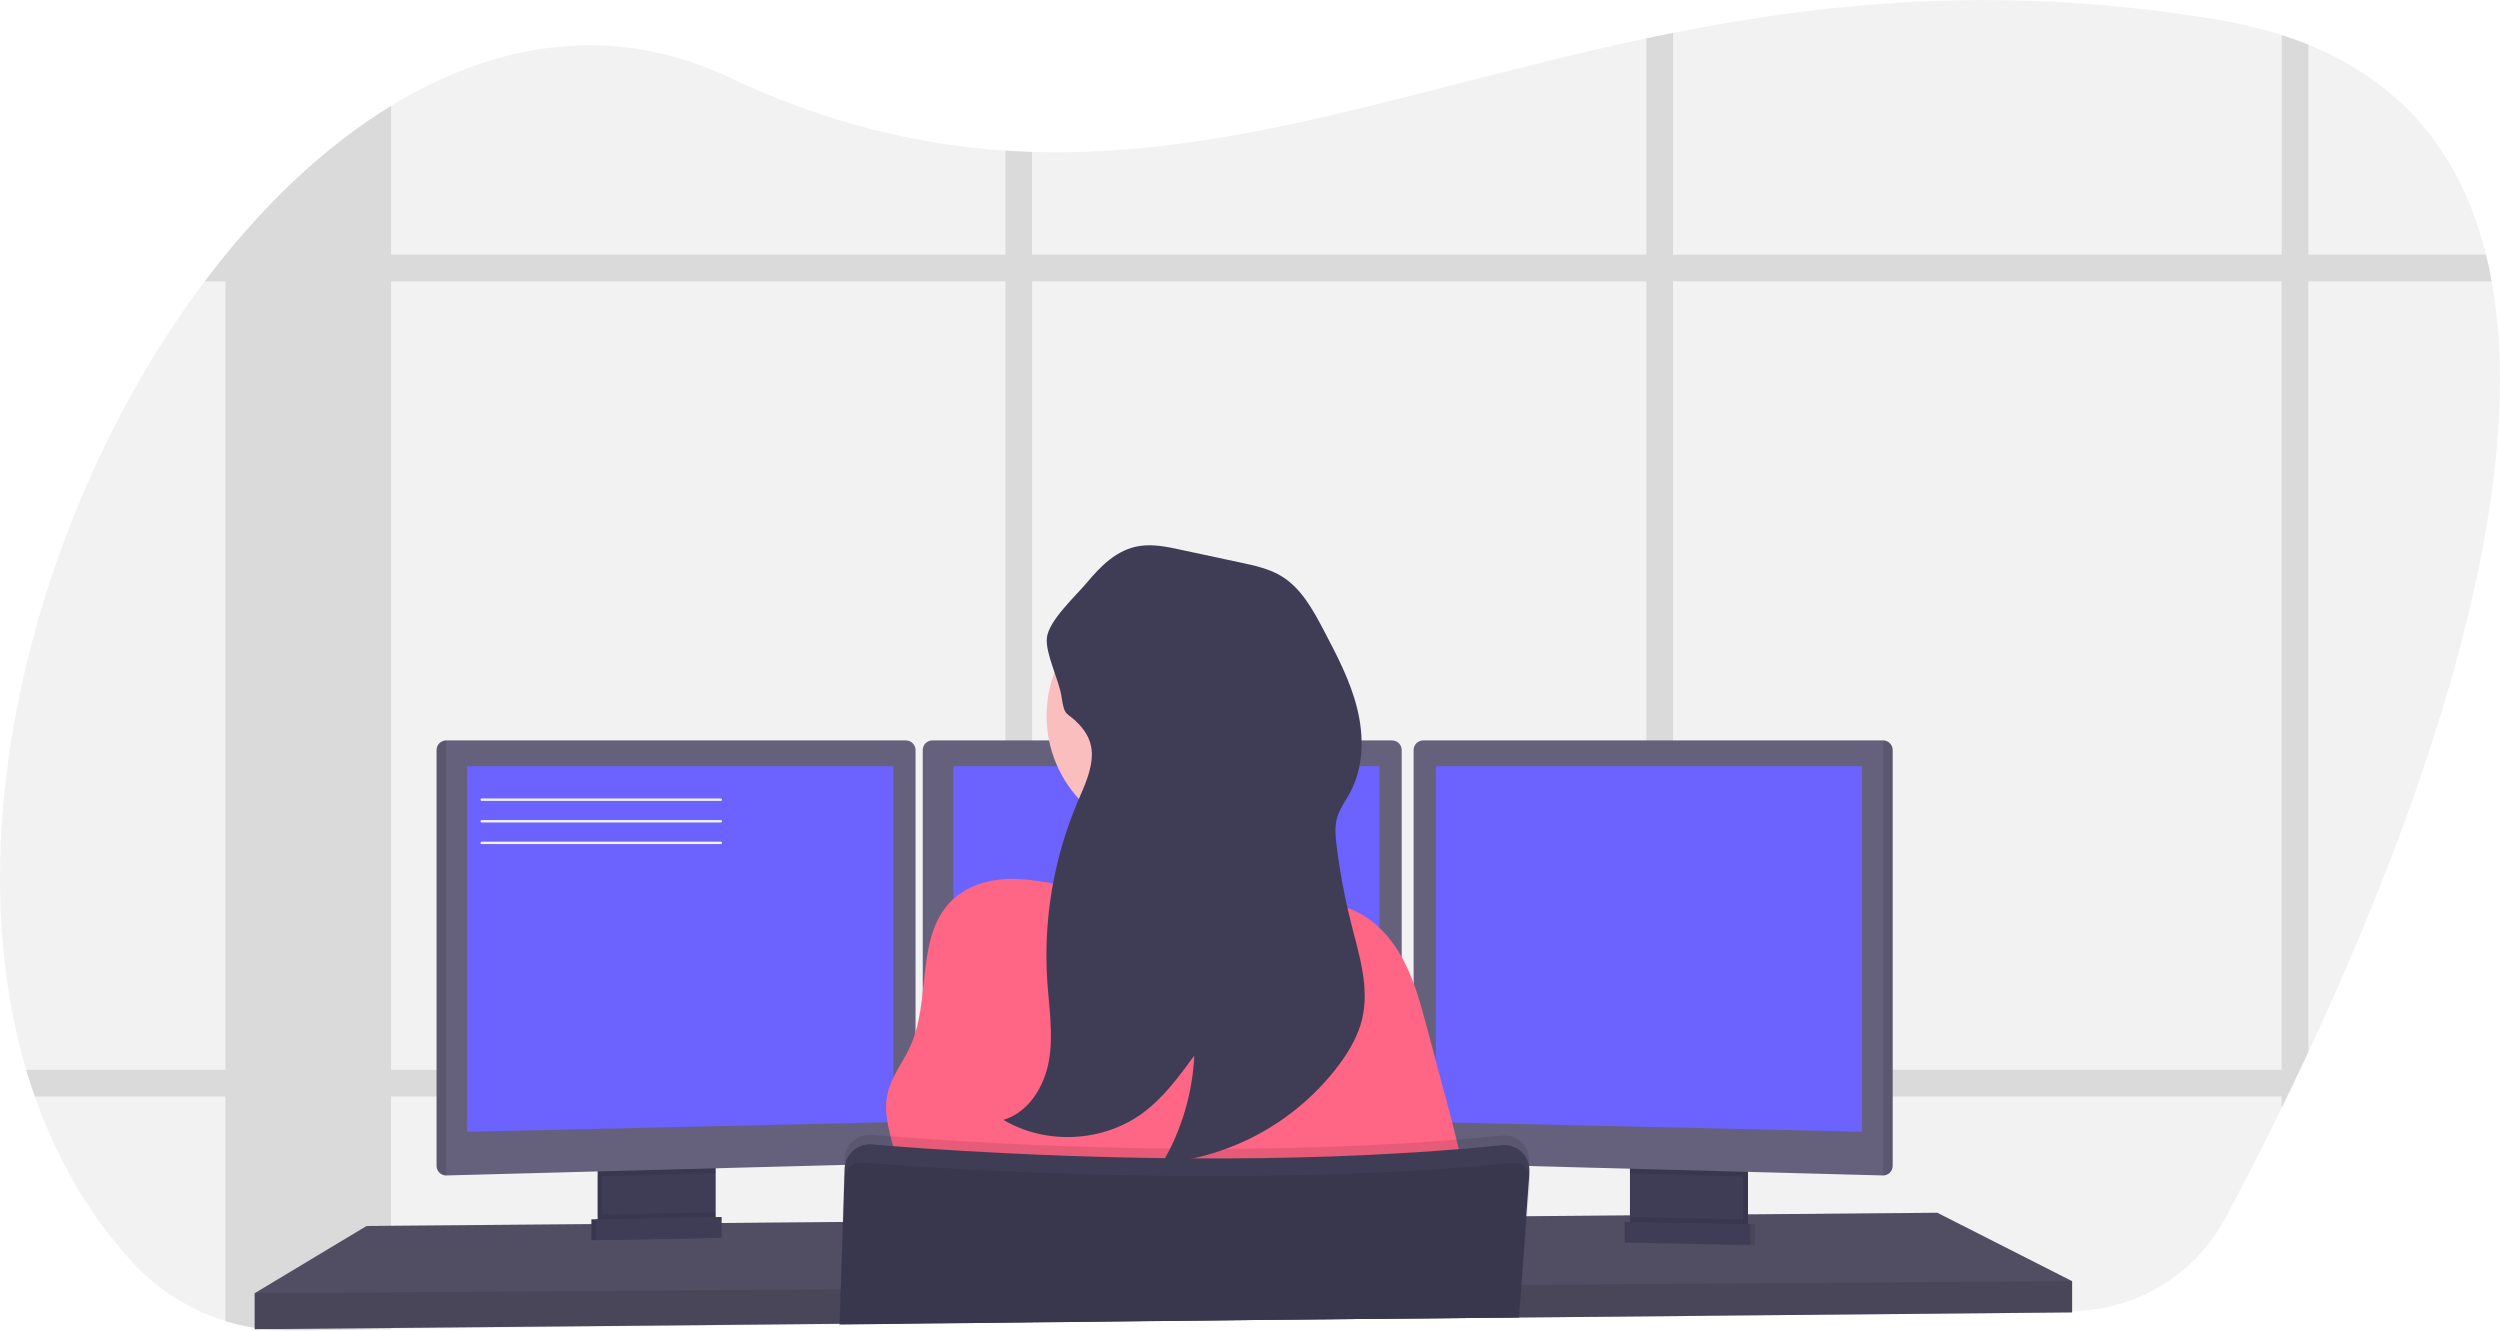
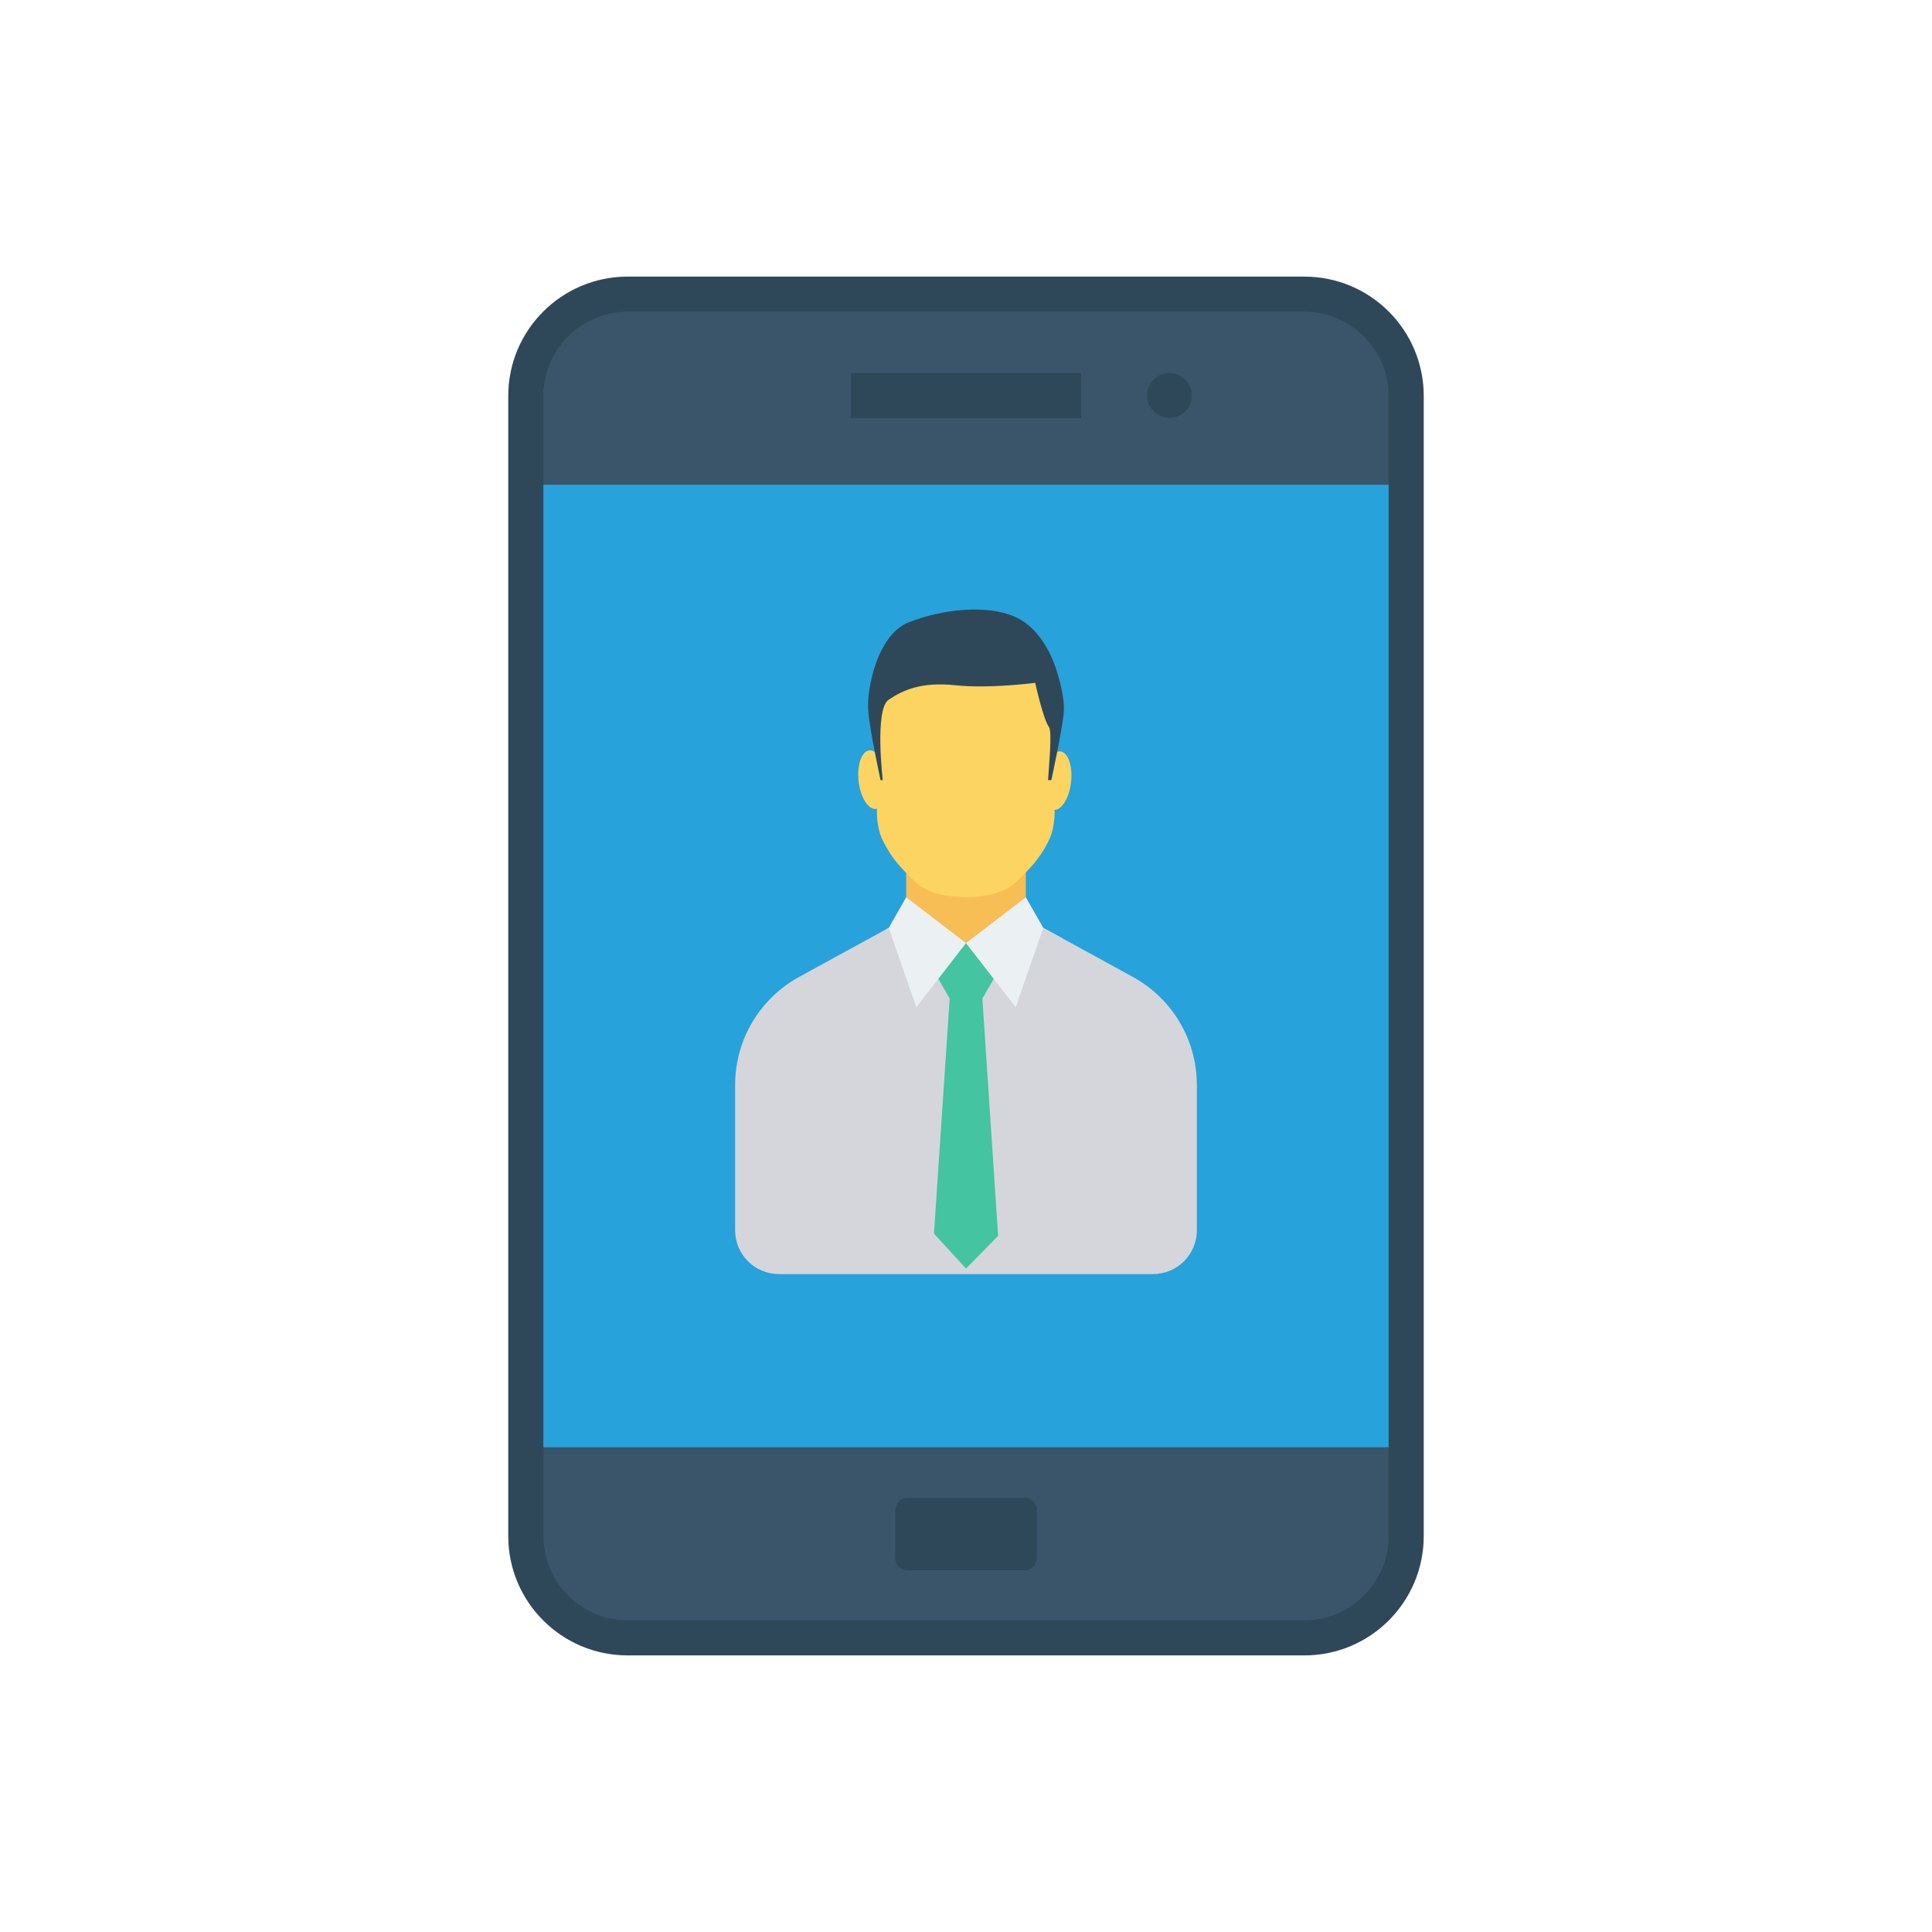
- <svg xmlns="http://www.w3.org/2000/svg" id="e6d15d18-a685-4480-ac2b-bd578043a679" data-name="Layer 1" width="1041.32" height="554.17" viewBox="0 0 1041.32 554.17">
-   <path d="M1040.82,611.12q-1.74,3.75-3.47,7.4-2.7,5.67-5.33,11.12c-.78,1.61-1.56,3.19-2.32,4.77-8.6,17.57-16.63,33.11-23.45,45.89A73.21,73.21,0,0,1,942.44,719l-151.65,1.65h-1.6l-13,.14-11.12.12-34.1.37-1.38,0-17.36.19h-.53l-107,1.16-95.51,1-11.11.12-69,.75H429l-44.75.48h-.48l-141.5,1.53-42.33.46a88,88,0,0,1-10.79-.54h0c-1.22-.14-2.44-.3-3.65-.49a87.38,87.38,0,0,1-51.29-27.54C116,678.37,102.75,655,93.85,629.64q-1.93-5.49-3.6-11.12C59.44,514.37,97,380,164.6,290.08q4.25-5.64,8.64-11l.07-.08c20.79-25.52,44.1-46.84,68.93-62,44-26.91,92.75-34.49,140.7-11.9,40.57,19.12,78.45,28.11,115.17,30.55,3.71.24,7.42.42,11.11.53,84.23,2.65,163.17-27.7,255.87-47.29,3.69-.78,7.39-1.55,11.12-2.28,66.13-13.16,139.49-20.1,226.73-5.51a189.09,189.09,0,0,1,26.76,6.4q5.77,1.86,11.12,4c41.64,16.94,64.35,48.24,74,87.46q1.37,5.46,2.37,11.11C1134.3,384.41,1084.19,518.23,1040.82,611.12Z" transform="translate(-79.34 -172.91)" fill="#f2f2f2" />
-   <path d="M576.36,618.52a95.22,95.22,0,0,1-1.87,11.12h93.7V618.52Zm-78.25,62.81,11.11-.09V653.77c-3.81-.17-7.52-.34-11.11-.52ZM265.19,618.52v11.12h198.5V618.52ZM1114.87,279h-74V191.51q-5.35-2.17-11.12-4V279H776.21V186.58c-3.73.73-7.43,1.5-11.12,2.28V279H509.22V236.15c-3.69-.11-7.4-.29-11.11-.53V279H242.24V217c-24.83,15.16-48.14,36.48-68.93,62h-.07v.08q-4.4,5.4-8.64,11h8.64V618.52h-83q1.66,5.63,3.6,11.12h79.39v93.62a87,87,0,0,0,12.2,2.79c1.21.19,2.43.35,3.65.49h0a88,88,0,0,0,10.79.54l42.33-.46v-97H498.11v94.21l11.11-.12V629.64H765.09V721l11.12-.12V629.64H1029.7v4.77c.76-1.58,1.54-3.16,2.32-4.77q2.63-5.45,5.33-11.12,1.73-3.64,3.47-7.4v-321h76.42Q1116.23,284.43,1114.87,279ZM242.24,618.52V290.08H498.11V618.52Zm267,0V290.08H765.09V618.52Zm520.48,0H776.21V290.08H1029.7Z" transform="translate(-79.34 -172.91)" opacity="0.1" />
-   <polygon points="863.09 533.65 863.09 546.65 711.17 548.05 709.55 548.08 651.81 548.61 650.43 548.63 632.88 548.78 632.36 548.78 525.38 549.77 349.77 551.4 349.62 551.4 304.97 551.82 304.49 551.83 106.09 553.65 106.09 538.65 152.74 510.65 246.34 509.87 248.34 509.86 249 509.85 251 509.82 295.94 509.45 297.95 509.44 298.59 509.43 300.59 509.42 315 509.3 315.38 509.29 350.93 508.99 351.22 508.99 628.62 506.65 635.41 506.6 636.09 506.6 641.27 506.55 678.92 506.24 680.92 506.21 682.77 506.19 683.73 506.19 695.44 506.1 697.76 506.07 700.87 506.05 710.62 505.96 726.09 505.83 728.09 505.81 731.57 505.79 732.22 505.79 806.93 505.15 863.09 533.65" fill="#65617d" />
-   <polygon points="863.09 533.65 863.09 546.65 711.17 548.05 709.55 548.08 651.81 548.61 650.43 548.63 632.88 548.78 632.36 548.78 525.38 549.77 349.77 551.4 349.62 551.4 304.97 551.82 304.49 551.83 106.09 553.65 106.09 538.65 152.74 510.65 246.34 509.87 248.34 509.86 249 509.85 251 509.82 295.94 509.45 297.95 509.44 298.59 509.43 300.59 509.42 315 509.3 315.38 509.29 350.93 508.99 351.22 508.99 628.62 506.65 635.41 506.6 636.09 506.6 641.27 506.55 678.92 506.24 680.92 506.21 682.77 506.19 683.73 506.19 695.44 506.1 697.76 506.07 700.87 506.05 710.62 505.96 726.09 505.83 728.09 505.81 731.57 505.79 732.22 505.79 806.93 505.15 863.09 533.65" opacity="0.2" />
-   <path d="M375.44,656.57v24.49a6.13,6.13,0,0,1-3.5,5.54,6,6,0,0,1-2.5.6l-34.9.74a6,6,0,0,1-2.7-.57,6.12,6.12,0,0,1-3.57-5.57V656.57Z" transform="translate(-79.34 -172.91)" fill="#3f3d56" />
-   <path d="M375.44,656.57v24.49a6.13,6.13,0,0,1-3.5,5.54,6,6,0,0,1-2.5.6l-34.9.74a6,6,0,0,1-2.7-.57,6.12,6.12,0,0,1-3.57-5.57V656.57Z" transform="translate(-79.34 -172.91)" opacity="0.1" />
-   <path d="M377.44,656.57v24.49a6.13,6.13,0,0,1-3.5,5.54,6,6,0,0,1-2.5.6l-34.9.74a6,6,0,0,1-2.7-.57,6.12,6.12,0,0,1-3.57-5.57V656.57Z" transform="translate(-79.34 -172.91)" fill="#3f3d56" />
-   <rect x="680.92" y="483.65" width="47.17" height="31.5" fill="#3f3d56" />
-   <rect x="680.92" y="483.65" width="47.17" height="31.5" opacity="0.1" />
-   <rect x="678.92" y="483.65" width="47.17" height="31.5" fill="#3f3d56" />
-   <polygon points="298.09 483.65 298.09 488.62 250.92 489.88 250.92 483.65 298.09 483.65" opacity="0.1" />
-   <path d="M460.69,485.27v168.2a4,4,0,0,1-3.85,3.95l-191.65,5.1h-.05a4,4,0,0,1-3.95-3.95V485.27a4,4,0,0,1,3.95-3.95h191.6A4,4,0,0,1,460.69,485.27Z" transform="translate(-79.34 -172.91)" fill="#65617d" />
-   <path d="M265.19,481.32v181.2h-.05a4,4,0,0,1-3.95-3.95V485.27a4,4,0,0,1,3.95-3.95Z" transform="translate(-79.34 -172.91)" opacity="0.1" />
-   <polygon points="194.59 319.15 372.09 319.15 372.09 467.4 194.59 471.4 194.59 319.15" fill="#6c63ff" />
-   <polygon points="726.09 483.65 726.09 490.06 678.92 488.8 678.92 483.65 726.09 483.65" opacity="0.1" />
-   <path d="M867.69,485.27v173.3a4,4,0,0,1-4,3.95h0L672,657.42a4,4,0,0,1-3.85-3.95V485.27a4,4,0,0,1,3.95-3.95h191.6A4,4,0,0,1,867.69,485.27Z" transform="translate(-79.34 -172.91)" fill="#65617d" />
-   <path d="M867.69,485.27v173.3a4,4,0,0,1-4,3.95h0V481.32h0A4,4,0,0,1,867.69,485.27Z" transform="translate(-79.34 -172.91)" opacity="0.1" />
-   <polygon points="775.59 319.15 598.09 319.15 598.09 467.4 775.59 471.4 775.59 319.15" fill="#6c63ff" />
-   <path d="M663.19,485.27v168.2a4,4,0,0,1-3.85,3.95l-191.65,5.1h0a4,4,0,0,1-4-3.95V485.27a4,4,0,0,1,3.95-3.95h191.6A4,4,0,0,1,663.19,485.27Z" transform="translate(-79.34 -172.91)" fill="#65617d" />
-   <polygon points="397.09 319.15 574.59 319.15 574.59 467.4 397.09 471.4 397.09 319.15" fill="#6c63ff" />
-   <polygon points="863.09 533.65 863.09 546.65 711.17 548.05 709.55 548.08 651.81 548.61 650.43 548.63 632.88 548.78 632.36 548.78 525.38 549.77 349.77 551.4 349.62 551.4 304.97 551.82 304.49 551.83 106.09 553.65 106.09 538.65 308.6 537.32 309.08 537.32 350.07 537.04 350.26 537.04 633.34 535.17 633.63 535.17 633.8 535.16 634.27 535.16 639.06 535.13 640.52 535.13 715.01 534.63 719.41 534.61 720.39 534.6 863.09 533.65" opacity="0.1" />
-   <circle cx="487.26" cy="298.15" r="51.33" fill="#fbbebe" />
-   <path d="M617.94,550.07s-99.5,12-90,0c3.44-4.34,4.39-17.2,4.2-31.85-.06-4.45-.22-9.06-.45-13.65-1.1-22-3.75-43.5-3.75-43.5s87-41,77-8.5c-4,13.13-2.69,31.57.35,48.88.89,5.05,1.92,10,3,14.7A344.67,344.67,0,0,0,617.94,550.07Z" transform="translate(-79.34 -172.91)" fill="#fbbebe" />
-   <path d="M585.47,546c11.51-2.13,23.7-6,34.53-1.54,2.85,1.17,5.47,2.88,8.39,3.86s6.12,1.22,9.16,1.91c10.68,2.42,19.34,10.55,24.9,20s8.44,20.14,11.26,30.72l6.9,25.83c6,22.45,12,45.09,13.39,68.3a2437.62,2437.62,0,0,1-250.84,1.43c5.44-10.34,11-21.31,10.54-33s-7.19-23.22-4.76-34.74c1.55-7.34,6.57-13.39,9.64-20.22,8.75-19.52,1.94-45.79,17.32-60.65,6.92-6.68,17-9.21,26.63-8.89,12.28.41,24.85,4.24,37,6.11C555.09,547.48,569.79,548.88,585.47,546Z" transform="translate(-79.34 -172.91)" fill="#ff6584" />
-   <path d="M716.37,657.17l-.1,1.43v.1l-.17,2.3-1.33,18.51-1.61,22.3-.46,6.28-1,13.44v.17l-107,1L429.11,724.6l0,.84h-.14l0-.84v-.28l.45-14.36.86-28.06.74-23.79.07-2.37a10.53,10.53,0,0,1,11.42-10.17c4.72.4,10.85.89,18.18,1.41l3,.22c42.33,2.94,120.56,6.74,199.5,2,1.66-.09,3.33-.19,5-.31,12.24-.77,24.47-1.76,36.58-3a10.53,10.53,0,0,1,11.6,11.23Z" transform="translate(-79.34 -172.91)" opacity="0.1" />
-   <path d="M429.08,725.44l0-.84,175.62-1.91,107-1H712v-.17l1-13.44.43-6,1.64-22.61,1.29-17.9,0-.44a10.62,10.62,0,0,0-.11-2.47.3.3,0,0,0,0-.1,10.39,10.39,0,0,0-2-4.64,10.54,10.54,0,0,0-9.42-4c-12.11,1.24-24.34,2.23-36.58,3-1.67.12-3.34.22-5,.31-78.94,4.69-157.17.89-199.5-2l-3-.22c-7.33-.52-13.46-1-18.18-1.41a10.54,10.54,0,0,0-11.24,8.53,11,11,0,0,0-.18,1.64l-.68,22.16L429.54,710l-.44,14.36v.28l0,.84Z" transform="translate(-79.34 -172.91)" fill="#3f3d56" />
-   <path d="M716.67,664.18l-1.23,15.33-1.83,22.85-.46,5.72-1,12.81-.06.64v.17h0l-.15,1.48.11-1.48h-.29l-107,1L429.11,724.6v-.28l.49-14.36,1-28.06.64-18.65A6.36,6.36,0,0,1,434.3,658a6.25,6.25,0,0,1,3.78-.9c2.1.17,4.68.37,7.69.59,4.89.36,10.92.78,17.94,1.22,13,.82,29.31,1.7,48,2.42,52,2,122.2,2.67,188.88-3.17,3-.26,6.1-.55,9.13-.84a6.26,6.26,0,0,1,3.48.66,5.16,5.16,0,0,1,.86.54,6.14,6.14,0,0,1,2,2.46,3.56,3.56,0,0,1,.25.61A6.28,6.28,0,0,1,716.67,664.18Z" transform="translate(-79.34 -172.91)" opacity="0.1" />
-   <path d="M377.44,677.87v3.19a6.13,6.13,0,0,1-3.5,5.54l-40.1.77a6.12,6.12,0,0,1-3.57-5.57v-3Z" transform="translate(-79.34 -172.91)" opacity="0.1" />
-   <polygon points="298.59 515.57 246.34 516.57 246.34 507.9 298.59 506.9 298.59 515.57" fill="#3f3d56" />
-   <polygon points="298.59 515.57 246.34 516.57 246.34 507.9 298.59 506.9 298.59 515.57" opacity="0.1" />
-   <polygon points="300.59 515.57 248.34 516.57 248.34 507.9 300.59 506.9 300.59 515.57" fill="#3f3d56" />
-   <path d="M758.56,679.87v3.19a6.13,6.13,0,0,0,3.5,5.54l40.1.77a6.12,6.12,0,0,0,3.57-5.57v-3Z" transform="translate(-79.34 -172.91)" opacity="0.1" />
-   <polygon points="678.72 517.57 730.97 518.57 730.97 509.9 678.72 508.9 678.72 517.57" opacity="0.1" />
-   <polygon points="676.72 517.57 728.97 518.57 728.97 509.9 676.72 508.9 676.72 517.57" fill="#3f3d56" />
-   <path d="M534.13,486.79c.08,7-3.16,13.6-5.91,20.07a163.49,163.49,0,0,0-12.66,74.71c.73,11,2.58,22,.73,32.9s-8.43,21.77-19,24.9c17.53,10.45,41.26,9.35,57.76-2.66,8.79-6.4,15.34-15.33,21.75-24.11a97.86,97.86,0,0,1-13.31,44.75A103.43,103.43,0,0,0,637,616.53c4.31-5.81,8.06-12.19,9.72-19.23,3.09-13-1.22-26.51-4.51-39.5a266.06,266.06,0,0,1-6.17-33c-.43-3.56-.78-7.22.1-10.7,1-4.07,3.67-7.51,5.64-11.22,5.6-10.54,5.73-23.3,2.86-34.88s-8.49-22.26-14.06-32.81c-4.46-8.46-9.3-17.31-17.46-22.28-5.1-3.1-11-4.39-16.88-5.64l-25.37-5.43c-5.55-1.19-11.26-2.38-16.87-1.51-9.47,1.48-16.14,8.32-22,15.34-4.59,5.46-15.81,15.71-16.6,22.86-.72,6.59,5.1,17.63,6.09,24.58,1.3,9,2.22,6,7.3,11.52C532,478.05,534.07,482,534.13,486.79Z" transform="translate(-79.34 -172.91)" fill="#3f3d56" />
-   <path d="M379.6,506.5H280a.5.5,0,0,1,0-1h99.6a.5.5,0,0,1,0,1Z" transform="translate(-79.34 -172.91)" fill="#f2f2f2" />
-   <path d="M379.6,515.5H280a.5.5,0,0,1,0-1h99.6a.5.5,0,0,1,0,1Z" transform="translate(-79.34 -172.91)" fill="#f2f2f2" />
-   <path d="M379.6,524.5H280a.5.5,0,0,1,0-1h99.6a.5.5,0,0,1,0,1Z" transform="translate(-79.34 -172.91)" fill="#f2f2f2" />
+ <svg xmlns="http://www.w3.org/2000/svg" enable-background="new 0 0 110 110" height="512" viewBox="0 0 110 110" width="512">
+   <path d="m74.265 15.749h-38.531c-3.754 0-6.797 3.043-6.797 6.797v64.909c0 3.754 3.043 6.797 6.797 6.797h38.531c3.754 0 6.797-3.043 6.797-6.797v-64.909c-0-3.754-3.043-6.797-6.797-6.797z" fill="#2f4859" />
+   <path d="m35.734 92.251c-2.645 0-4.796-2.152-4.796-4.797v-64.908c0-2.645 2.151-4.797 4.796-4.797h38.531c2.645 0 4.797 2.152 4.797 4.797v64.908c0 2.645-2.152 4.797-4.797 4.797z" fill="#3a556a" />
+   <path d="m30.938 27.6h48.124v54.801h-48.124z" fill="#27a2db" />
+   <g fill="#2f4859">
+     <path d="m48.444 21.238h13.113v2.557h-13.113z" />
+     <path d="m66.586 21.238c-.706 0-1.278.572-1.278 1.278 0 .706.572 1.278 1.278 1.278.706 0 1.278-.572 1.278-1.278 0-.706-.572-1.278-1.278-1.278z" />
+     <path d="m58.323 85.275h-6.645c-.39 0-.707.316-.707.707v2.719c0 .39.316.707.707.707h6.645c.39 0 .707-.316.707-.707v-2.719c0-.39-.316-.707-.707-.707z" />
+   </g>
+   <path d="m51.594 45.564h6.812v9.268h-6.812z" fill="#f7be56" />
+   <path d="m60.491 71.37v-17.944l-1.094-.599-4.397.87-4.397-.87-.188.103v18.44z" fill="#d5d6db" />
+   <path d="m66.326 57.06c-.524-.576-1.14-1.062-1.824-1.437l-4.388-2.404-.717-.393-.419.082c-.288 2.307-1.397 10.163-3.975 17.805-2.579-7.639-3.689-15.493-3.977-17.803l-.423-.084-.707.387-4.4 2.41c-.684.374-1.3.86-1.822 1.437-1.172 1.289-1.819 2.968-1.819 4.709v8.277c0 1.378 1.117 2.494 2.494 2.494h21.301c1.378 0 2.494-1.117 2.494-2.494v-8.277c-0-1.742-.648-3.42-1.819-4.709z" fill="#d5d6db" />
+   <path d="m56.828 55.303-.913-1.581-.915-.024-.911.024-.913 1.581.895 1.55-.895 13.386 1.826 1.988 1.826-1.862-.895-13.512z" fill="#44c4a1" />
+   <path d="m58.406 51.087-3.406 2.609 2.831 3.653 1.566-4.523z" fill="#ebf0f3" />
+   <path d="m51.594 51.087 3.406 2.609-2.831 3.653-1.566-4.523z" fill="#ebf0f3" />
+   <g fill="#fcd462">
+     <ellipse cx="60.203" cy="44.415" rx="1.677" ry=".804" transform="matrix(.114 -.993 .993 .114 9.216 99.164)" />
+     <ellipse cx="49.707" cy="44.415" rx=".804" ry="1.677" transform="matrix(.993 -.114 .114 .993 -4.738 5.954)" />
+     <path d="m59.997 45.399-.201-5.926-.703-1.911-4.106-1.108-4.106 1.108-.703 1.911-.201 5.926s-.234 1.44.301 2.492 1.037 1.533 1.74 2.234c.703.701 1.621.919 2.969.962 1.348-.044 2.266-.261 2.969-.962.703-.701 1.205-1.182 1.74-2.234s.301-2.492.301-2.492z" />
+   </g>
+   <path d="m59.859 44.415s.636-2.923.707-3.852-.354-2.201-.354-2.201-.566-2.304-2.263-3.164c-1.697-.86-4.419-.481-6.222.241-1.803.722-2.369 3.817-2.298 4.952.071 1.135.707 4.024.707 4.024h.125s-.478-4.024.335-4.574c.813-.55 1.866-1.032 3.797-.825s4.547-.138 4.547-.138.461 2.091.779 2.504c.199.258-.001 2.231-.046 3.033z" fill="#2f4859" />
</svg>
